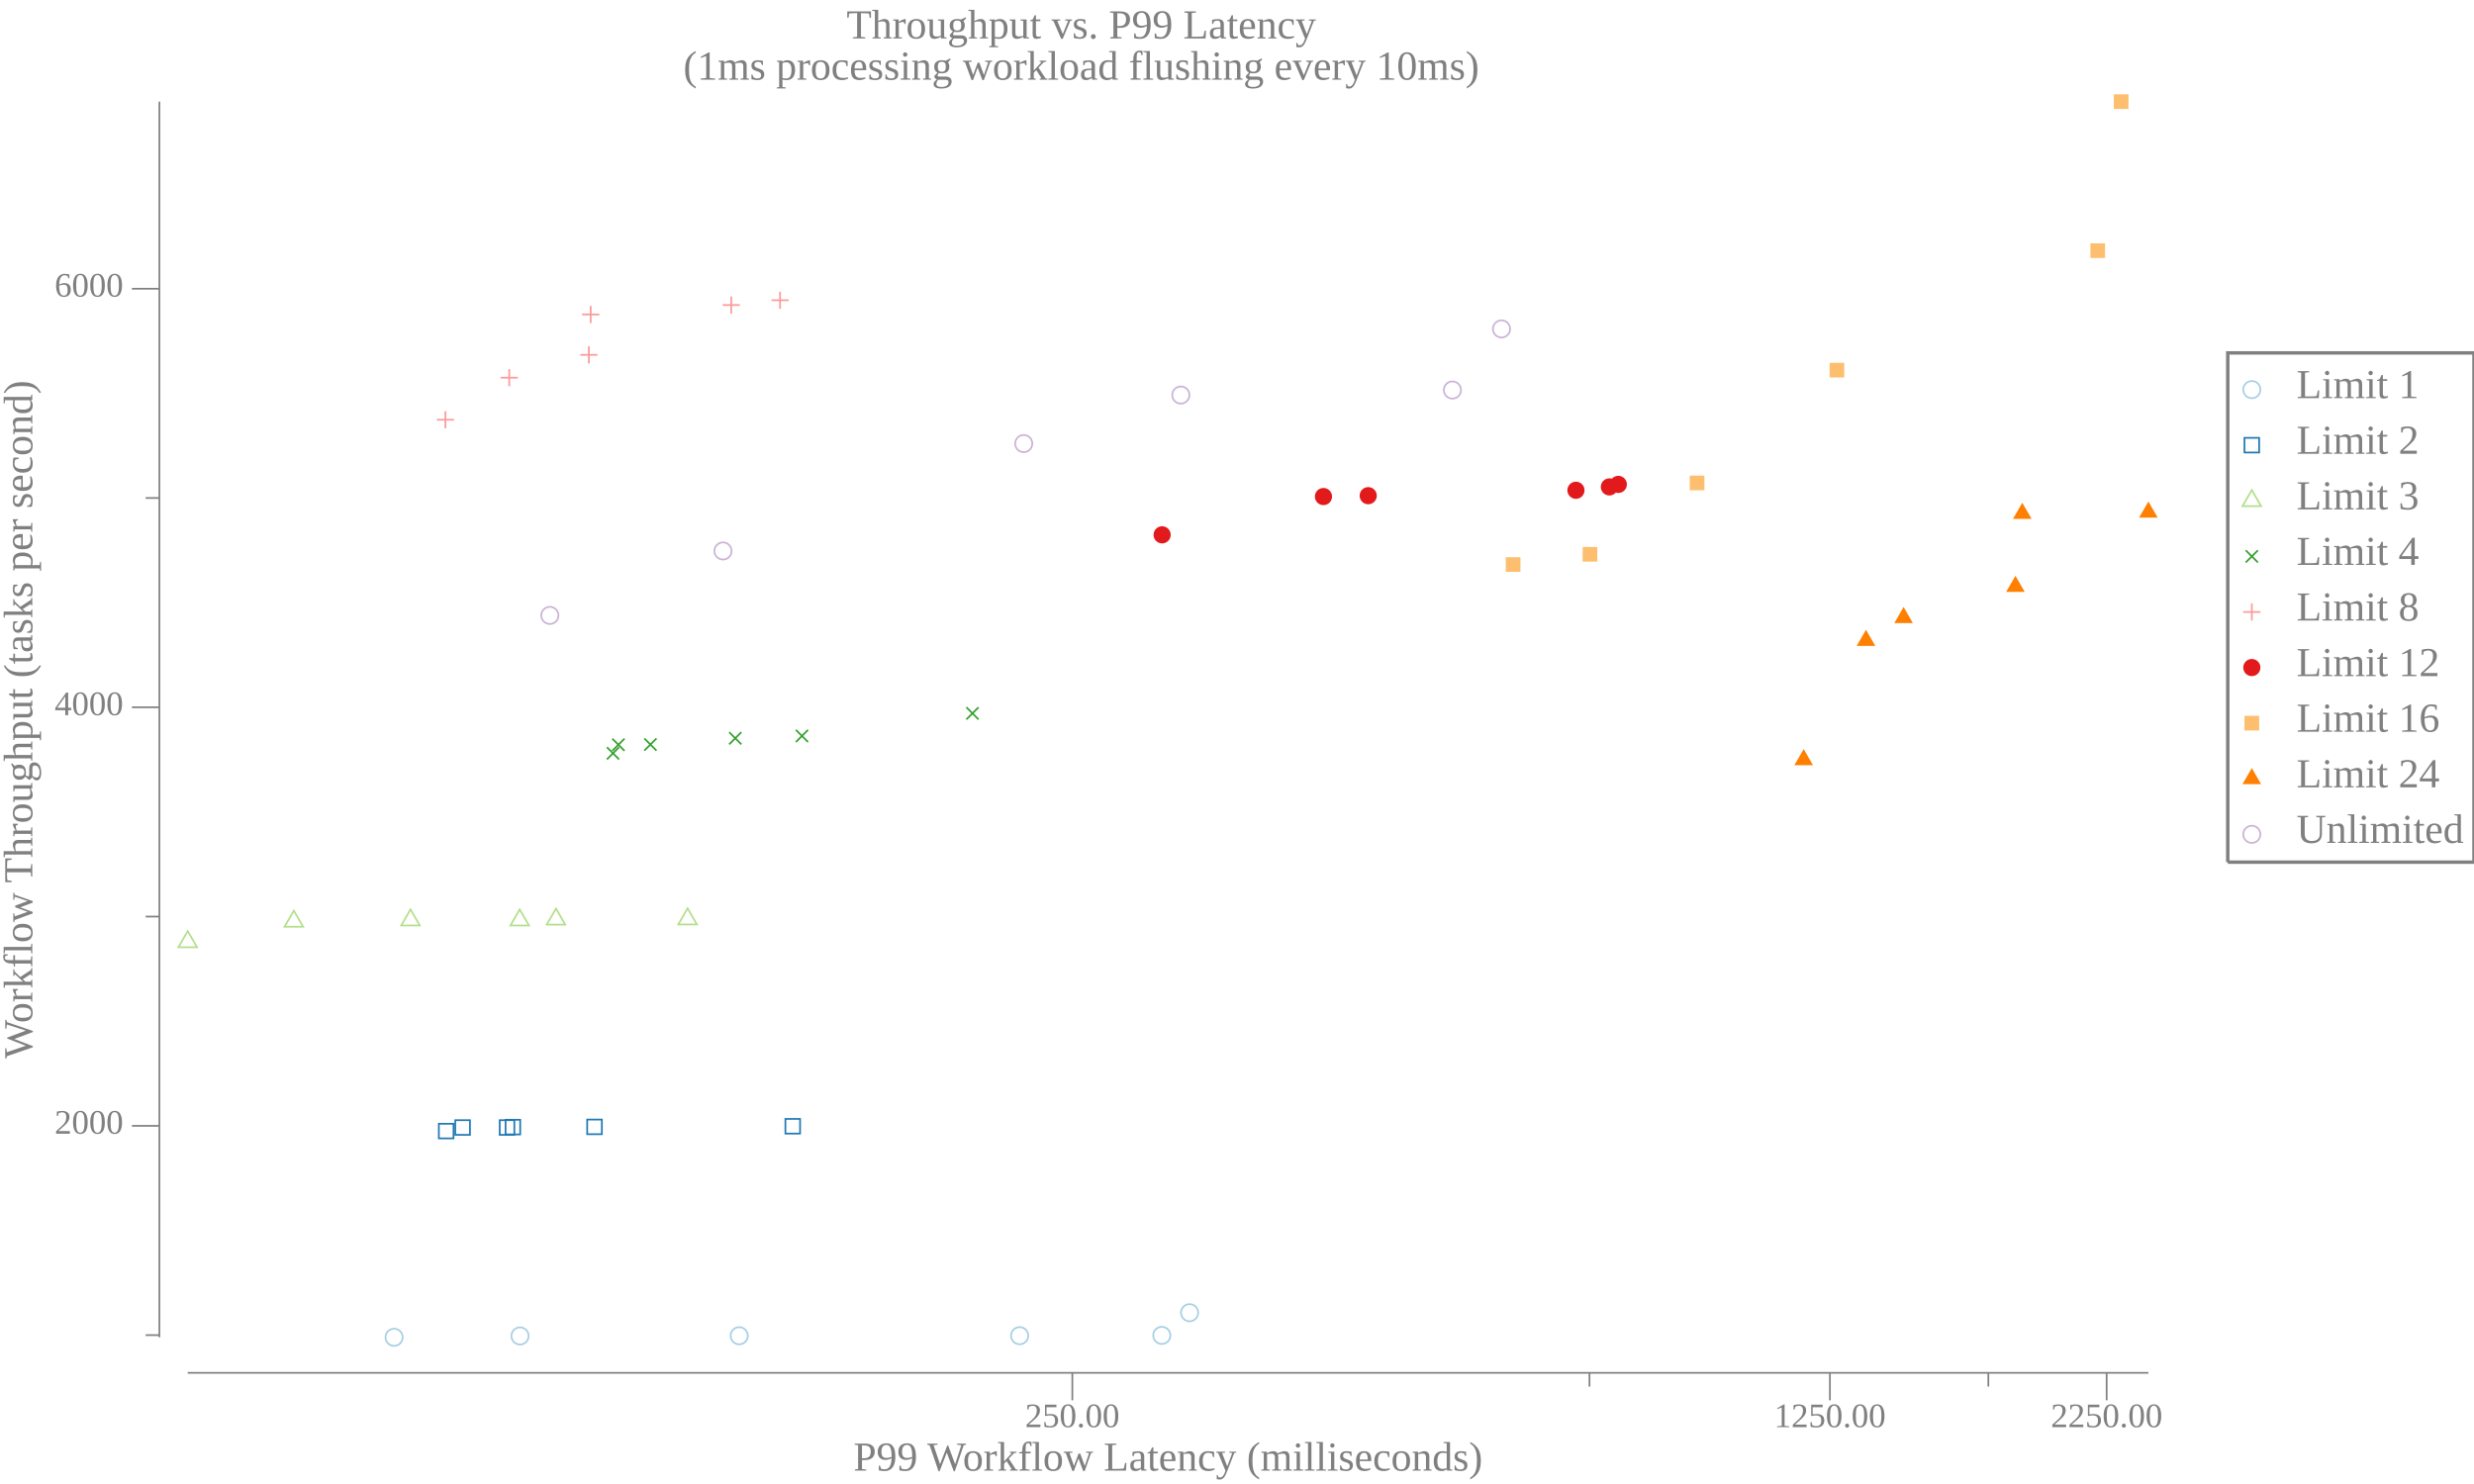
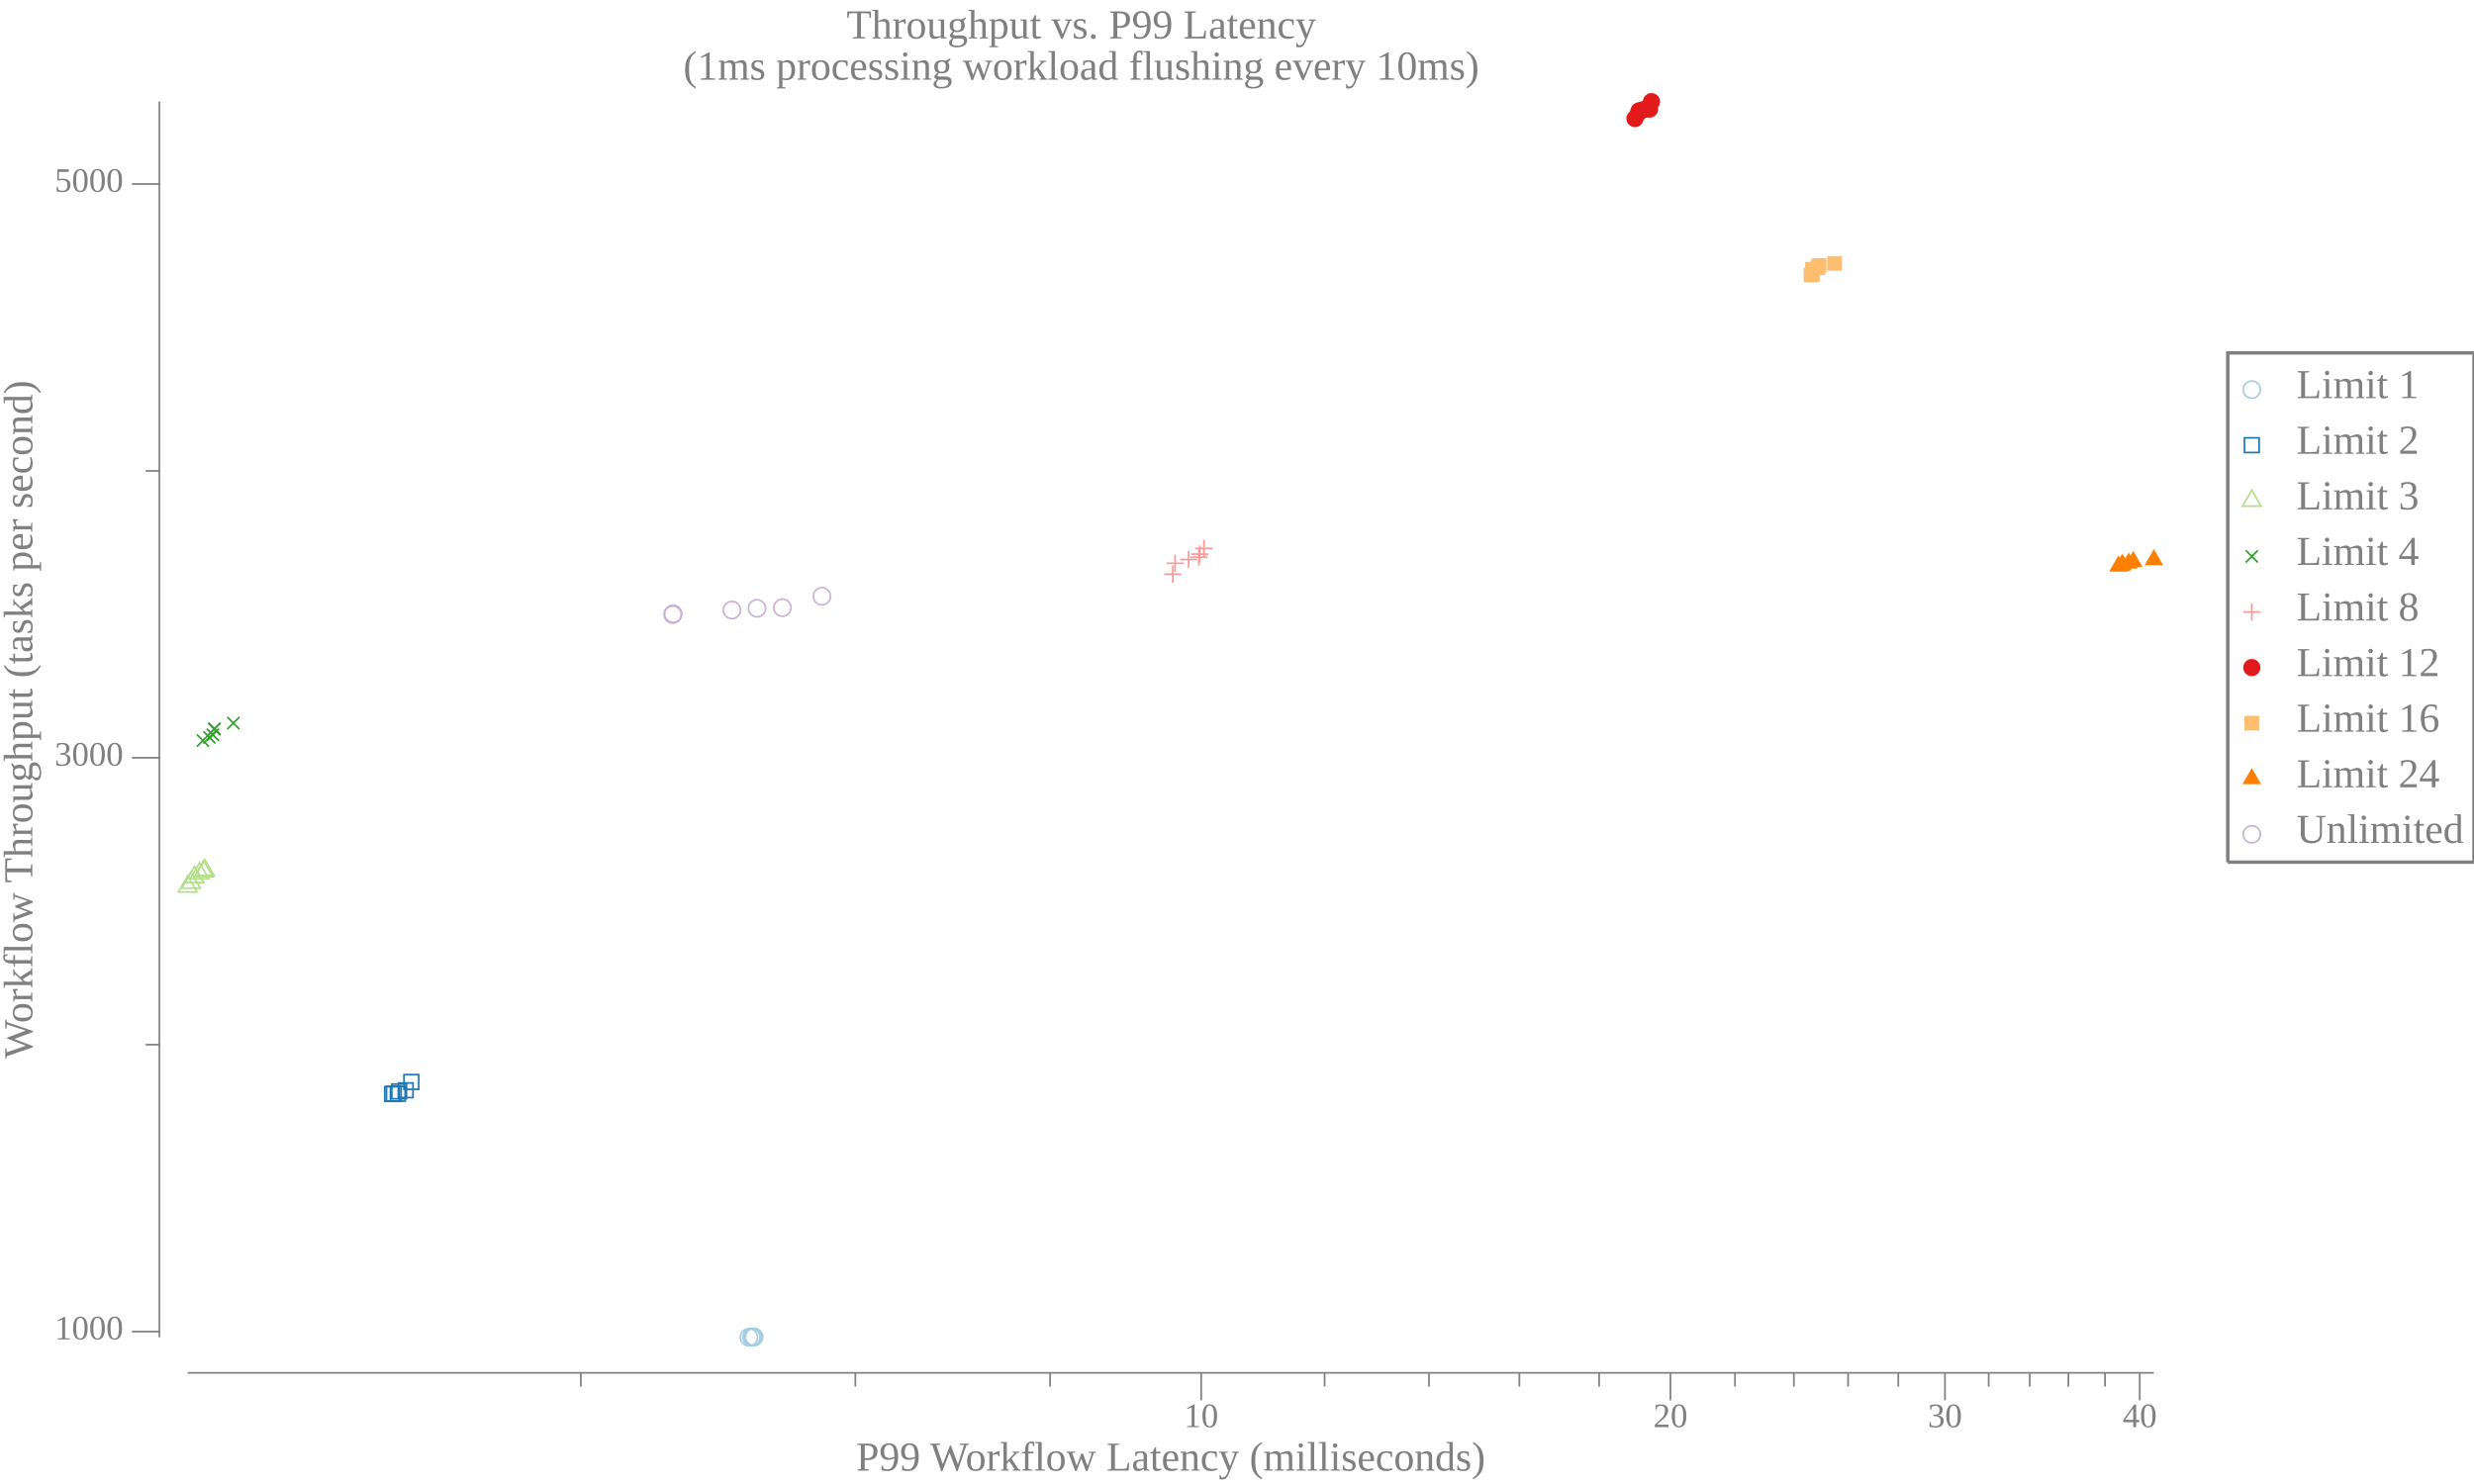
<svg xmlns="http://www.w3.org/2000/svg" width="720pt" height="432pt" viewBox="0 0 720 432">
  <g transform="scale(1, -1) translate(0, -432)">
    <path d="M657.84,318.58A2.5,2.5 0 1 1 652.84,318.58A2.5,2.5 0 1 1 657.84,318.58Z" style="fill:none;stroke:#A6CEE3;stroke-width:0.5" />
    <text x="668.34" y="-316.1" transform="scale(1, -1)" style="font-family:Liberation Serif;font-variant:normal;font-weight:normal;font-style:normal;font-size:12px;fill:#808080">Limit 1</text>
    <path d="M653.2,300.27L657.47,300.27L657.47,304.54L653.2,304.54Z" style="fill:none;stroke:#1F78B4;stroke-width:0.5" />
    <text x="668.34" y="-299.91" transform="scale(1, -1)" style="font-family:Liberation Serif;font-variant:normal;font-weight:normal;font-style:normal;font-size:12px;fill:#808080">Limit 2</text>
    <path d="M655.34,289.34L652.63,284.66L658.04,284.66Z" style="fill:none;stroke:#B2DF8A;stroke-width:0.5" />
    <text x="668.34" y="-283.73" transform="scale(1, -1)" style="font-family:Liberation Serif;font-variant:normal;font-weight:normal;font-style:normal;font-size:12px;fill:#808080">Limit 3</text>
    <path d="M653.57,268.27L657.11,271.8" style="fill:none;stroke:#33A02C;stroke-width:0.5" />
    <path d="M653.57,271.8L657.11,268.27" style="fill:none;stroke:#33A02C;stroke-width:0.5" />
    <text x="668.34" y="-267.55" transform="scale(1, -1)" style="font-family:Liberation Serif;font-variant:normal;font-weight:normal;font-style:normal;font-size:12px;fill:#808080">Limit 4</text>
    <path d="M655.34,256.35L655.34,251.35" style="fill:none;stroke:#FB9A99;stroke-width:0.5" />
    <path d="M652.84,253.85L657.84,253.85" style="fill:none;stroke:#FB9A99;stroke-width:0.5" />
    <text x="668.34" y="-251.36" transform="scale(1, -1)" style="font-family:Liberation Serif;font-variant:normal;font-weight:normal;font-style:normal;font-size:12px;fill:#808080">Limit 8</text>
    <path d="M657.84,237.67A2.5,2.5 0 1 1 652.84,237.67A2.5,2.5 0 1 1 657.84,237.67Z" style="fill:#E31A1C" />
    <text x="668.34" y="-235.18" transform="scale(1, -1)" style="font-family:Liberation Serif;font-variant:normal;font-weight:normal;font-style:normal;font-size:12px;fill:#808080">Limit 12</text>
    <path d="M653.2,219.35L657.47,219.35L657.47,223.62L653.2,223.62Z" style="fill:#FDBF6F" />
    <text x="668.34" y="-219" transform="scale(1, -1)" style="font-family:Liberation Serif;font-variant:normal;font-weight:normal;font-style:normal;font-size:12px;fill:#808080">Limit 16</text>
    <path d="M655.34,208.42L652.63,203.74L658.04,203.74Z" style="fill:#FF7F00" />
    <text x="668.34" y="-202.81" transform="scale(1, -1)" style="font-family:Liberation Serif;font-variant:normal;font-weight:normal;font-style:normal;font-size:12px;fill:#808080">Limit 24</text>
    <path d="M657.84,189.12A2.5,2.5 0 1 1 652.84,189.12A2.5,2.5 0 1 1 657.84,189.12Z" style="fill:none;stroke:#CAB2D6;stroke-width:0.5" />
    <text x="668.34" y="-186.63" transform="scale(1, -1)" style="font-family:Liberation Serif;font-variant:normal;font-weight:normal;font-style:normal;font-size:12px;fill:#808080">Unlimited</text>
    <path d="M648.34,181.02L648.34,329.27L720,329.27L720,181.02L648.34,181.02" style="fill:none;stroke:#808080" />
    <path d="M0,0L629.34,0L629.34,432L0,432Z" style="fill:#-8000000000000000-8000000000000000-8000000000000000;fill-opacity:0" />
    <text x="246.35" y="-420.81" transform="scale(1, -1)" style="font-family:Liberation Serif;font-variant:normal;font-weight:normal;font-style:normal;font-size:12px;fill:#808080">Throughput vs. P99 Latency</text>
    <text x="198.86" y="-408.81" transform="scale(1, -1)" style="font-family:Liberation Serif;font-variant:normal;font-weight:normal;font-style:normal;font-size:12px;fill:#808080">(1ms processing workload flushing every 10ms)</text>
-     <text x="248.38" y="-3.902" transform="scale(1, -1)" style="font-family:Liberation Serif;font-variant:normal;font-weight:normal;font-style:normal;font-size:12px;fill:#808080">P99 Workflow Latency (milliseconds)</text>
-     <text x="298.33" y="-16.541" transform="scale(1, -1)" style="font-family:Liberation Serif;font-variant:normal;font-weight:normal;font-style:normal;font-size:10px;fill:#808080">250.00</text>
-     <text x="516.31" y="-16.541" transform="scale(1, -1)" style="font-family:Liberation Serif;font-variant:normal;font-weight:normal;font-style:normal;font-size:10px;fill:#808080">1250.00</text>
-     <text x="596.84" y="-16.541" transform="scale(1, -1)" style="font-family:Liberation Serif;font-variant:normal;font-weight:normal;font-style:normal;font-size:10px;fill:#808080">2250.00</text>
-     <path d="M312.08,24.363L312.08,32.363" style="fill:none;stroke:#808080;stroke-width:0.5" />
-     <path d="M532.56,24.363L532.56,32.363" style="fill:none;stroke:#808080;stroke-width:0.5" />
-     <path d="M613.09,24.363L613.09,32.363" style="fill:none;stroke:#808080;stroke-width:0.5" />
-     <path d="M462.58,28.363L462.58,32.363" style="fill:none;stroke:#808080;stroke-width:0.5" />
-     <path d="M578.66,28.363L578.66,32.363" style="fill:none;stroke:#808080;stroke-width:0.5" />
-     <path d="M54.635,32.363L625.24,32.363" style="fill:none;stroke:#808080;stroke-width:0.5" />
+     <text x="249.18" y="-3.902" transform="scale(1, -1)" style="font-family:Liberation Serif;font-variant:normal;font-weight:normal;font-style:normal;font-size:12px;fill:#808080">P99 Workflow Latency (milliseconds)</text>
+     <text x="344.58" y="-16.541" transform="scale(1, -1)" style="font-family:Liberation Serif;font-variant:normal;font-weight:normal;font-style:normal;font-size:10px;fill:#808080">10</text>
+     <text x="481.15" y="-16.541" transform="scale(1, -1)" style="font-family:Liberation Serif;font-variant:normal;font-weight:normal;font-style:normal;font-size:10px;fill:#808080">20</text>
+     <text x="561.04" y="-16.541" transform="scale(1, -1)" style="font-family:Liberation Serif;font-variant:normal;font-weight:normal;font-style:normal;font-size:10px;fill:#808080">30</text>
+     <text x="617.72" y="-16.541" transform="scale(1, -1)" style="font-family:Liberation Serif;font-variant:normal;font-weight:normal;font-style:normal;font-size:10px;fill:#808080">40</text>
+     <path d="M349.58,24.363L349.58,32.363" style="fill:none;stroke:#808080;stroke-width:0.5" />
+     <path d="M486.15,24.363L486.15,32.363" style="fill:none;stroke:#808080;stroke-width:0.5" />
+     <path d="M566.04,24.363L566.04,32.363" style="fill:none;stroke:#808080;stroke-width:0.5" />
+     <path d="M622.72,24.363L622.72,32.363" style="fill:none;stroke:#808080;stroke-width:0.5" />
+     <path d="M169.04,28.363L169.04,32.363" style="fill:none;stroke:#808080;stroke-width:0.5" />
+     <path d="M248.93,28.363L248.93,32.363" style="fill:none;stroke:#808080;stroke-width:0.5" />
+     <path d="M305.61,28.363L305.61,32.363" style="fill:none;stroke:#808080;stroke-width:0.5" />
+     <path d="M385.5,28.363L385.5,32.363" style="fill:none;stroke:#808080;stroke-width:0.5" />
+     <path d="M415.87,28.363L415.87,32.363" style="fill:none;stroke:#808080;stroke-width:0.5" />
+     <path d="M442.18,28.363L442.18,32.363" style="fill:none;stroke:#808080;stroke-width:0.5" />
+     <path d="M465.39,28.363L465.39,32.363" style="fill:none;stroke:#808080;stroke-width:0.5" />
+     <path d="M504.93,28.363L504.93,32.363" style="fill:none;stroke:#808080;stroke-width:0.5" />
+     <path d="M522.07,28.363L522.07,32.363" style="fill:none;stroke:#808080;stroke-width:0.5" />
+     <path d="M537.84,28.363L537.84,32.363" style="fill:none;stroke:#808080;stroke-width:0.5" />
+     <path d="M552.45,28.363L552.45,32.363" style="fill:none;stroke:#808080;stroke-width:0.5" />
+     <path d="M578.76,28.363L578.76,32.363" style="fill:none;stroke:#808080;stroke-width:0.5" />
+     <path d="M590.7,28.363L590.7,32.363" style="fill:none;stroke:#808080;stroke-width:0.5" />
+     <path d="M601.96,28.363L601.96,32.363" style="fill:none;stroke:#808080;stroke-width:0.5" />
+     <path d="M612.62,28.363L612.62,32.363" style="fill:none;stroke:#808080;stroke-width:0.5" />
+     <path d="M54.635,32.363L626.84,32.363" style="fill:none;stroke:#808080;stroke-width:0.5" />
    <g transform="rotate(90)">
      <text x="123.84" y="9.387" transform="scale(1, -1)" style="font-family:Liberation Serif;font-variant:normal;font-weight:normal;font-style:normal;font-size:12px;fill:#808080">Workflow Throughput (tasks per second)</text>
    </g>
-     <text x="15.885" y="-101.98" transform="scale(1, -1)" style="font-family:Liberation Serif;font-variant:normal;font-weight:normal;font-style:normal;font-size:10px;fill:#808080">2000</text>
-     <text x="15.885" y="-223.82" transform="scale(1, -1)" style="font-family:Liberation Serif;font-variant:normal;font-weight:normal;font-style:normal;font-size:10px;fill:#808080">4000</text>
-     <text x="15.885" y="-345.66" transform="scale(1, -1)" style="font-family:Liberation Serif;font-variant:normal;font-weight:normal;font-style:normal;font-size:10px;fill:#808080">6000</text>
-     <path d="M38.385,104.26L46.385,104.26" style="fill:none;stroke:#808080;stroke-width:0.5" />
-     <path d="M38.385,226.11L46.385,226.11" style="fill:none;stroke:#808080;stroke-width:0.5" />
-     <path d="M38.385,347.95L46.385,347.95" style="fill:none;stroke:#808080;stroke-width:0.5" />
-     <path d="M42.385,43.343L46.385,43.343" style="fill:none;stroke:#808080;stroke-width:0.5" />
-     <path d="M42.385,165.18L46.385,165.18" style="fill:none;stroke:#808080;stroke-width:0.5" />
-     <path d="M42.385,287.03L46.385,287.03" style="fill:none;stroke:#808080;stroke-width:0.5" />
+     <text x="15.885" y="-42.086" transform="scale(1, -1)" style="font-family:Liberation Serif;font-variant:normal;font-weight:normal;font-style:normal;font-size:10px;fill:#808080">1000</text>
+     <text x="15.885" y="-209.12" transform="scale(1, -1)" style="font-family:Liberation Serif;font-variant:normal;font-weight:normal;font-style:normal;font-size:10px;fill:#808080">3000</text>
+     <text x="15.885" y="-376.16" transform="scale(1, -1)" style="font-family:Liberation Serif;font-variant:normal;font-weight:normal;font-style:normal;font-size:10px;fill:#808080">5000</text>
+     <path d="M38.385,44.371L46.385,44.371" style="fill:none;stroke:#808080;stroke-width:0.5" />
+     <path d="M38.385,211.41L46.385,211.41" style="fill:none;stroke:#808080;stroke-width:0.5" />
+     <path d="M38.385,378.44L46.385,378.44" style="fill:none;stroke:#808080;stroke-width:0.5" />
+     <path d="M42.385,127.89L46.385,127.89" style="fill:none;stroke:#808080;stroke-width:0.5" />
+     <path d="M42.385,294.92L46.385,294.92" style="fill:none;stroke:#808080;stroke-width:0.5" />
    <path d="M46.385,42.709L46.385,402.41" style="fill:none;stroke:#808080;stroke-width:0.5" />
-     <path d="M117.19,42.709A2.5,2.5 0 1 1 112.19,42.709A2.5,2.5 0 1 1 117.19,42.709Z" style="fill:none;stroke:#A6CEE3;stroke-width:0.5" />
-     <path d="M153.84,43.099A2.5,2.5 0 1 1 148.84,43.099A2.5,2.5 0 1 1 153.84,43.099Z" style="fill:none;stroke:#A6CEE3;stroke-width:0.5" />
-     <path d="M217.63,43.16A2.5,2.5 0 1 1 212.63,43.16A2.5,2.5 0 1 1 217.63,43.16Z" style="fill:none;stroke:#A6CEE3;stroke-width:0.5" />
-     <path d="M299.24,43.172A2.5,2.5 0 1 1 294.24,43.172A2.5,2.5 0 1 1 299.24,43.172Z" style="fill:none;stroke:#A6CEE3;stroke-width:0.5" />
-     <path d="M340.62,43.263A2.5,2.5 0 1 1 335.62,43.263A2.5,2.5 0 1 1 340.62,43.263Z" style="fill:none;stroke:#A6CEE3;stroke-width:0.5" />
-     <path d="M348.7,49.861A2.5,2.5 0 1 1 343.7,49.861A2.5,2.5 0 1 1 348.7,49.861Z" style="fill:none;stroke:#A6CEE3;stroke-width:0.5" />
-     <path d="M127.72,100.61L131.99,100.61L131.99,104.87L127.72,104.87Z" style="fill:none;stroke:#1F78B4;stroke-width:0.5" />
-     <path d="M132.5,101.64L136.77,101.64L136.77,105.91L132.5,105.91Z" style="fill:none;stroke:#1F78B4;stroke-width:0.5" />
-     <path d="M145.43,101.64L149.69,101.64L149.69,105.91L145.43,105.91Z" style="fill:none;stroke:#1F78B4;stroke-width:0.5" />
-     <path d="M147.13,101.76L151.39,101.76L151.39,106.03L147.13,106.03Z" style="fill:none;stroke:#1F78B4;stroke-width:0.5" />
-     <path d="M170.89,101.83L175.16,101.83L175.16,106.09L170.89,106.09Z" style="fill:none;stroke:#1F78B4;stroke-width:0.5" />
-     <path d="M228.57,102.01L232.84,102.01L232.84,106.28L228.57,106.28Z" style="fill:none;stroke:#1F78B4;stroke-width:0.5" />
-     <path d="M54.635,160.94L51.928,156.25L57.341,156.25Z" style="fill:none;stroke:#B2DF8A;stroke-width:0.5" />
-     <path d="M85.52,166.91L82.814,162.22L88.226,162.22Z" style="fill:none;stroke:#B2DF8A;stroke-width:0.5" />
-     <path d="M119.46,167.27L116.76,162.59L122.17,162.59Z" style="fill:none;stroke:#B2DF8A;stroke-width:0.5" />
-     <path d="M151.24,167.27L148.54,162.59L153.95,162.59Z" style="fill:none;stroke:#B2DF8A;stroke-width:0.5" />
-     <path d="M161.81,167.52L159.1,162.83L164.51,162.83Z" style="fill:none;stroke:#B2DF8A;stroke-width:0.5" />
-     <path d="M200.11,167.58L197.41,162.89L202.82,162.89Z" style="fill:none;stroke:#B2DF8A;stroke-width:0.5" />
-     <path d="M176.63,210.94L180.16,214.47" style="fill:none;stroke:#33A02C;stroke-width:0.5" />
-     <path d="M176.63,214.47L180.16,210.94" style="fill:none;stroke:#33A02C;stroke-width:0.5" />
-     <path d="M178.2,213.43L181.74,216.97" style="fill:none;stroke:#33A02C;stroke-width:0.5" />
-     <path d="M178.2,216.97L181.74,213.43" style="fill:none;stroke:#33A02C;stroke-width:0.5" />
-     <path d="M187.52,213.49L191.06,217.03" style="fill:none;stroke:#33A02C;stroke-width:0.5" />
-     <path d="M187.52,217.03L191.06,213.49" style="fill:none;stroke:#33A02C;stroke-width:0.5" />
-     <path d="M212.21,215.32L215.75,218.86" style="fill:none;stroke:#33A02C;stroke-width:0.5" />
-     <path d="M212.21,218.86L215.75,215.32" style="fill:none;stroke:#33A02C;stroke-width:0.5" />
-     <path d="M231.62,215.99L235.16,219.53" style="fill:none;stroke:#33A02C;stroke-width:0.5" />
-     <path d="M231.62,219.53L235.16,215.99" style="fill:none;stroke:#33A02C;stroke-width:0.5" />
-     <path d="M281.24,222.57L284.78,226.11" style="fill:none;stroke:#33A02C;stroke-width:0.5" />
-     <path d="M281.24,226.11L284.78,222.57" style="fill:none;stroke:#33A02C;stroke-width:0.5" />
-     <path d="M129.63,312.31L129.63,307.31" style="fill:none;stroke:#FB9A99;stroke-width:0.5" />
-     <path d="M127.13,309.81L132.13,309.81" style="fill:none;stroke:#FB9A99;stroke-width:0.5" />
-     <path d="M148.2,324.56L148.2,319.56" style="fill:none;stroke:#FB9A99;stroke-width:0.5" />
-     <path d="M145.7,322.06L150.7,322.06" style="fill:none;stroke:#FB9A99;stroke-width:0.5" />
-     <path d="M171.38,331.2L171.38,326.2" style="fill:none;stroke:#FB9A99;stroke-width:0.5" />
-     <path d="M168.88,328.7L173.88,328.7" style="fill:none;stroke:#FB9A99;stroke-width:0.5" />
-     <path d="M171.91,342.96L171.91,337.96" style="fill:none;stroke:#FB9A99;stroke-width:0.5" />
-     <path d="M169.41,340.46L174.41,340.46" style="fill:none;stroke:#FB9A99;stroke-width:0.5" />
-     <path d="M212.81,345.7L212.81,340.7" style="fill:none;stroke:#FB9A99;stroke-width:0.5" />
-     <path d="M210.31,343.2L215.31,343.2" style="fill:none;stroke:#FB9A99;stroke-width:0.5" />
-     <path d="M227.02,347.1L227.02,342.1" style="fill:none;stroke:#FB9A99;stroke-width:0.5" />
-     <path d="M224.52,344.6L229.52,344.6" style="fill:none;stroke:#FB9A99;stroke-width:0.5" />
-     <path d="M340.71,276.31A2.5,2.5 0 1 1 335.71,276.31A2.5,2.5 0 1 1 340.71,276.31Z" style="fill:#E31A1C" />
-     <path d="M387.66,287.45A2.5,2.5 0 1 1 382.66,287.45A2.5,2.5 0 1 1 387.66,287.45Z" style="fill:#E31A1C" />
-     <path d="M400.69,287.7A2.5,2.5 0 1 1 395.69,287.7A2.5,2.5 0 1 1 400.69,287.7Z" style="fill:#E31A1C" />
-     <path d="M461.14,289.28A2.5,2.5 0 1 1 456.14,289.28A2.5,2.5 0 1 1 461.14,289.28Z" style="fill:#E31A1C" />
-     <path d="M470.87,290.26A2.5,2.5 0 1 1 465.87,290.26A2.5,2.5 0 1 1 470.87,290.26Z" style="fill:#E31A1C" />
-     <path d="M473.47,290.99A2.5,2.5 0 1 1 468.47,290.99A2.5,2.5 0 1 1 473.47,290.99Z" style="fill:#E31A1C" />
-     <path d="M438.22,265.52L442.49,265.52L442.49,269.79L438.22,269.79Z" style="fill:#FDBF6F" />
-     <path d="M460.59,268.51L464.86,268.51L464.86,272.77L460.59,272.77Z" style="fill:#FDBF6F" />
-     <path d="M491.77,289.28L496.03,289.28L496.03,293.55L491.77,293.55Z" style="fill:#FDBF6F" />
-     <path d="M532.46,322.12L536.73,322.12L536.73,326.38L532.46,326.38Z" style="fill:#FDBF6F" />
-     <path d="M608.37,356.9L612.63,356.9L612.63,361.17L608.37,361.17Z" style="fill:#FDBF6F" />
-     <path d="M615.18,400.28L619.45,400.28L619.45,404.55L615.18,404.55Z" style="fill:#FDBF6F" />
-     <path d="M524.92,213.94L522.21,209.25L527.63,209.25Z" style="fill:#FF7F00" />
-     <path d="M543.05,248.67L540.34,243.98L545.76,243.98Z" style="fill:#FF7F00" />
-     <path d="M554,255.31L551.29,250.62L556.7,250.62Z" style="fill:#FF7F00" />
-     <path d="M586.55,264.38L583.84,259.7L589.25,259.7Z" style="fill:#FF7F00" />
-     <path d="M588.54,285.64L585.84,280.96L591.25,280.96Z" style="fill:#FF7F00" />
-     <path d="M625.24,286.01L622.53,281.32L627.94,281.32Z" style="fill:#FF7F00" />
-     <path d="M162.52,252.85A2.5,2.5 0 1 1 157.52,252.85A2.5,2.5 0 1 1 162.52,252.85Z" style="fill:none;stroke:#CAB2D6;stroke-width:0.5" />
-     <path d="M212.91,271.61A2.5,2.5 0 1 1 207.91,271.61A2.5,2.5 0 1 1 212.91,271.61Z" style="fill:none;stroke:#CAB2D6;stroke-width:0.5" />
-     <path d="M300.43,302.87A2.5,2.5 0 1 1 295.43,302.87A2.5,2.5 0 1 1 300.43,302.87Z" style="fill:none;stroke:#CAB2D6;stroke-width:0.5" />
-     <path d="M346.15,317A2.5,2.5 0 1 1 341.15,317A2.5,2.5 0 1 1 346.15,317Z" style="fill:none;stroke:#CAB2D6;stroke-width:0.5" />
-     <path d="M425.19,318.46A2.5,2.5 0 1 1 420.19,318.46A2.5,2.5 0 1 1 425.19,318.46Z" style="fill:none;stroke:#CAB2D6;stroke-width:0.5" />
-     <path d="M439.48,336.25A2.5,2.5 0 1 1 434.48,336.25A2.5,2.5 0 1 1 439.48,336.25Z" style="fill:none;stroke:#CAB2D6;stroke-width:0.5" />
+     <path d="M220.46,42.709A2.5,2.5 0 1 1 215.46,42.709A2.5,2.5 0 1 1 220.46,42.709Z" style="fill:none;stroke:#A6CEE3;stroke-width:0.5" />
+     <path d="M221.21,42.734A2.5,2.5 0 1 1 216.21,42.734A2.5,2.5 0 1 1 221.21,42.734Z" style="fill:none;stroke:#A6CEE3;stroke-width:0.5" />
+     <path d="M221.58,42.767A2.5,2.5 0 1 1 216.58,42.767A2.5,2.5 0 1 1 221.58,42.767Z" style="fill:none;stroke:#A6CEE3;stroke-width:0.5" />
+     <path d="M221.7,42.809A2.5,2.5 0 1 1 216.7,42.809A2.5,2.5 0 1 1 221.7,42.809Z" style="fill:none;stroke:#A6CEE3;stroke-width:0.5" />
+     <path d="M221.71,42.818A2.5,2.5 0 1 1 216.71,42.818A2.5,2.5 0 1 1 221.71,42.818Z" style="fill:none;stroke:#A6CEE3;stroke-width:0.5" />
+     <path d="M221.95,42.818A2.5,2.5 0 1 1 216.95,42.818A2.5,2.5 0 1 1 221.95,42.818Z" style="fill:none;stroke:#A6CEE3;stroke-width:0.5" />
+     <path d="M111.98,111.39L116.25,111.39L116.25,115.66L111.98,115.66Z" style="fill:none;stroke:#1F78B4;stroke-width:0.5" />
+     <path d="M112.47,111.47L116.74,111.47L116.74,115.74L112.47,115.74Z" style="fill:none;stroke:#1F78B4;stroke-width:0.5" />
+     <path d="M113.64,111.47L117.91,111.47L117.91,115.74L113.64,115.74Z" style="fill:none;stroke:#1F78B4;stroke-width:0.5" />
+     <path d="M114.02,112.14L118.29,112.14L118.29,116.41L114.02,116.41Z" style="fill:none;stroke:#1F78B4;stroke-width:0.5" />
+     <path d="M115.93,112.48L120.2,112.48L120.2,116.74L115.93,116.74Z" style="fill:none;stroke:#1F78B4;stroke-width:0.5" />
+     <path d="M117.58,114.9L121.85,114.9L121.85,119.17L117.58,119.17Z" style="fill:none;stroke:#1F78B4;stroke-width:0.5" />
+     <path d="M54.635,177.03L51.928,172.34L57.341,172.34Z" style="fill:none;stroke:#B2DF8A;stroke-width:0.5" />
+     <path d="M55.583,178.12L52.877,173.43L58.29,173.43Z" style="fill:none;stroke:#B2DF8A;stroke-width:0.5" />
+     <path d="M56.596,179.79L53.889,175.1L59.302,175.1Z" style="fill:none;stroke:#B2DF8A;stroke-width:0.5" />
+     <path d="M58.072,180.87L55.366,176.19L60.779,176.19Z" style="fill:none;stroke:#B2DF8A;stroke-width:0.5" />
+     <path d="M59.277,181.46L56.571,176.77L61.984,176.77Z" style="fill:none;stroke:#B2DF8A;stroke-width:0.5" />
+     <path d="M59.606,181.79L56.899,177.11L62.312,177.11Z" style="fill:none;stroke:#B2DF8A;stroke-width:0.5" />
+     <path d="M57.285,214.65L60.82,218.19" style="fill:none;stroke:#33A02C;stroke-width:0.5" />
+     <path d="M57.285,218.19L60.82,214.65" style="fill:none;stroke:#33A02C;stroke-width:0.5" />
+     <path d="M59.177,215.57L62.712,219.1" style="fill:none;stroke:#33A02C;stroke-width:0.5" />
+     <path d="M59.177,219.1L62.712,215.57" style="fill:none;stroke:#33A02C;stroke-width:0.5" />
+     <path d="M60.191,216.32L63.726,219.86" style="fill:none;stroke:#33A02C;stroke-width:0.5" />
+     <path d="M60.191,219.86L63.726,216.32" style="fill:none;stroke:#33A02C;stroke-width:0.5" />
+     <path d="M60.566,217.99L64.101,221.53" style="fill:none;stroke:#33A02C;stroke-width:0.5" />
+     <path d="M60.566,221.53L64.101,217.99" style="fill:none;stroke:#33A02C;stroke-width:0.5" />
+     <path d="M60.679,218.07L64.215,221.61" style="fill:none;stroke:#33A02C;stroke-width:0.5" />
+     <path d="M60.679,221.61L64.215,218.07" style="fill:none;stroke:#33A02C;stroke-width:0.5" />
+     <path d="M66.14,219.74L69.675,223.28" style="fill:none;stroke:#33A02C;stroke-width:0.5" />
+     <path d="M66.14,223.28L69.675,219.74" style="fill:none;stroke:#33A02C;stroke-width:0.5" />
+     <path d="M341.32,267.36L341.32,262.36" style="fill:none;stroke:#FB9A99;stroke-width:0.5" />
+     <path d="M338.82,264.86L343.82,264.86" style="fill:none;stroke:#FB9A99;stroke-width:0.5" />
+     <path d="M341.99,270.53L341.99,265.53" style="fill:none;stroke:#FB9A99;stroke-width:0.5" />
+     <path d="M339.49,268.03L344.49,268.03" style="fill:none;stroke:#FB9A99;stroke-width:0.5" />
+     <path d="M345.92,271.62L345.92,266.62" style="fill:none;stroke:#FB9A99;stroke-width:0.5" />
+     <path d="M343.42,269.12L348.42,269.12" style="fill:none;stroke:#FB9A99;stroke-width:0.5" />
+     <path d="M348.91,272.29L348.91,267.29" style="fill:none;stroke:#FB9A99;stroke-width:0.5" />
+     <path d="M346.41,269.79L351.41,269.79" style="fill:none;stroke:#FB9A99;stroke-width:0.5" />
+     <path d="M349.16,273.2L349.16,268.2" style="fill:none;stroke:#FB9A99;stroke-width:0.5" />
+     <path d="M346.66,270.7L351.66,270.7" style="fill:none;stroke:#FB9A99;stroke-width:0.5" />
+     <path d="M350.39,274.87L350.39,269.87" style="fill:none;stroke:#FB9A99;stroke-width:0.5" />
+     <path d="M347.89,272.37L352.89,272.37" style="fill:none;stroke:#FB9A99;stroke-width:0.5" />
+     <path d="M478.31,397.48A2.5,2.5 0 1 1 473.31,397.48A2.5,2.5 0 1 1 478.31,397.48Z" style="fill:#E31A1C" />
+     <path d="M479.35,399.15A2.5,2.5 0 1 1 474.35,399.15A2.5,2.5 0 1 1 479.35,399.15Z" style="fill:#E31A1C" />
+     <path d="M479.52,399.74A2.5,2.5 0 1 1 474.52,399.74A2.5,2.5 0 1 1 479.52,399.74Z" style="fill:#E31A1C" />
+     <path d="M480.7,400.07A2.5,2.5 0 1 1 475.7,400.07A2.5,2.5 0 1 1 480.7,400.07Z" style="fill:#E31A1C" />
+     <path d="M482.57,400.24A2.5,2.5 0 1 1 477.57,400.24A2.5,2.5 0 1 1 482.57,400.24Z" style="fill:#E31A1C" />
+     <path d="M483.12,402.41A2.5,2.5 0 1 1 478.12,402.41A2.5,2.5 0 1 1 483.12,402.41Z" style="fill:#E31A1C" />
+     <path d="M524.92,349.83L529.18,349.83L529.18,354.1L524.92,354.1Z" style="fill:#FDBF6F" />
+     <path d="M525.32,350.08L529.58,350.08L529.58,354.35L525.32,354.35Z" style="fill:#FDBF6F" />
+     <path d="M525.35,351.5L529.62,351.5L529.62,355.77L525.35,355.77Z" style="fill:#FDBF6F" />
+     <path d="M526.85,351.92L531.12,351.92L531.12,356.19L526.85,356.19Z" style="fill:#FDBF6F" />
+     <path d="M527.28,352.59L531.55,352.59L531.55,356.86L527.28,356.86Z" style="fill:#FDBF6F" />
+     <path d="M531.76,353.17L536.02,353.17L536.02,357.44L531.76,357.44Z" style="fill:#FDBF6F" />
+     <path d="M616.52,270.32L613.81,265.63L619.23,265.63Z" style="fill:#FF7F00" />
+     <path d="M617.37,270.41L614.66,265.72L620.07,265.72Z" style="fill:#FF7F00" />
+     <path d="M617.69,270.82L614.99,266.14L620.4,266.14Z" style="fill:#FF7F00" />
+     <path d="M619.51,271.16L616.8,266.47L622.21,266.47Z" style="fill:#FF7F00" />
+     <path d="M620.84,271.66L618.13,266.97L623.54,266.97Z" style="fill:#FF7F00" />
+     <path d="M626.84,272.16L624.13,267.47L629.54,267.47Z" style="fill:#FF7F00" />
+     <path d="M198.28,253.08A2.5,2.5 0 1 1 193.28,253.08A2.5,2.5 0 1 1 198.28,253.08Z" style="fill:none;stroke:#CAB2D6;stroke-width:0.5" />
+     <path d="M198.39,253.33A2.5,2.5 0 1 1 193.39,253.33A2.5,2.5 0 1 1 198.39,253.33Z" style="fill:none;stroke:#CAB2D6;stroke-width:0.5" />
+     <path d="M215.5,254.42A2.5,2.5 0 1 1 210.5,254.42A2.5,2.5 0 1 1 215.5,254.42Z" style="fill:none;stroke:#CAB2D6;stroke-width:0.5" />
+     <path d="M222.82,254.92A2.5,2.5 0 1 1 217.82,254.92A2.5,2.5 0 1 1 222.82,254.92Z" style="fill:none;stroke:#CAB2D6;stroke-width:0.5" />
+     <path d="M230.2,255.09A2.5,2.5 0 1 1 225.2,255.09A2.5,2.5 0 1 1 230.2,255.09Z" style="fill:none;stroke:#CAB2D6;stroke-width:0.5" />
+     <path d="M241.7,258.43A2.5,2.5 0 1 1 236.7,258.43A2.5,2.5 0 1 1 241.7,258.43Z" style="fill:none;stroke:#CAB2D6;stroke-width:0.5" />
  </g>
</svg>
